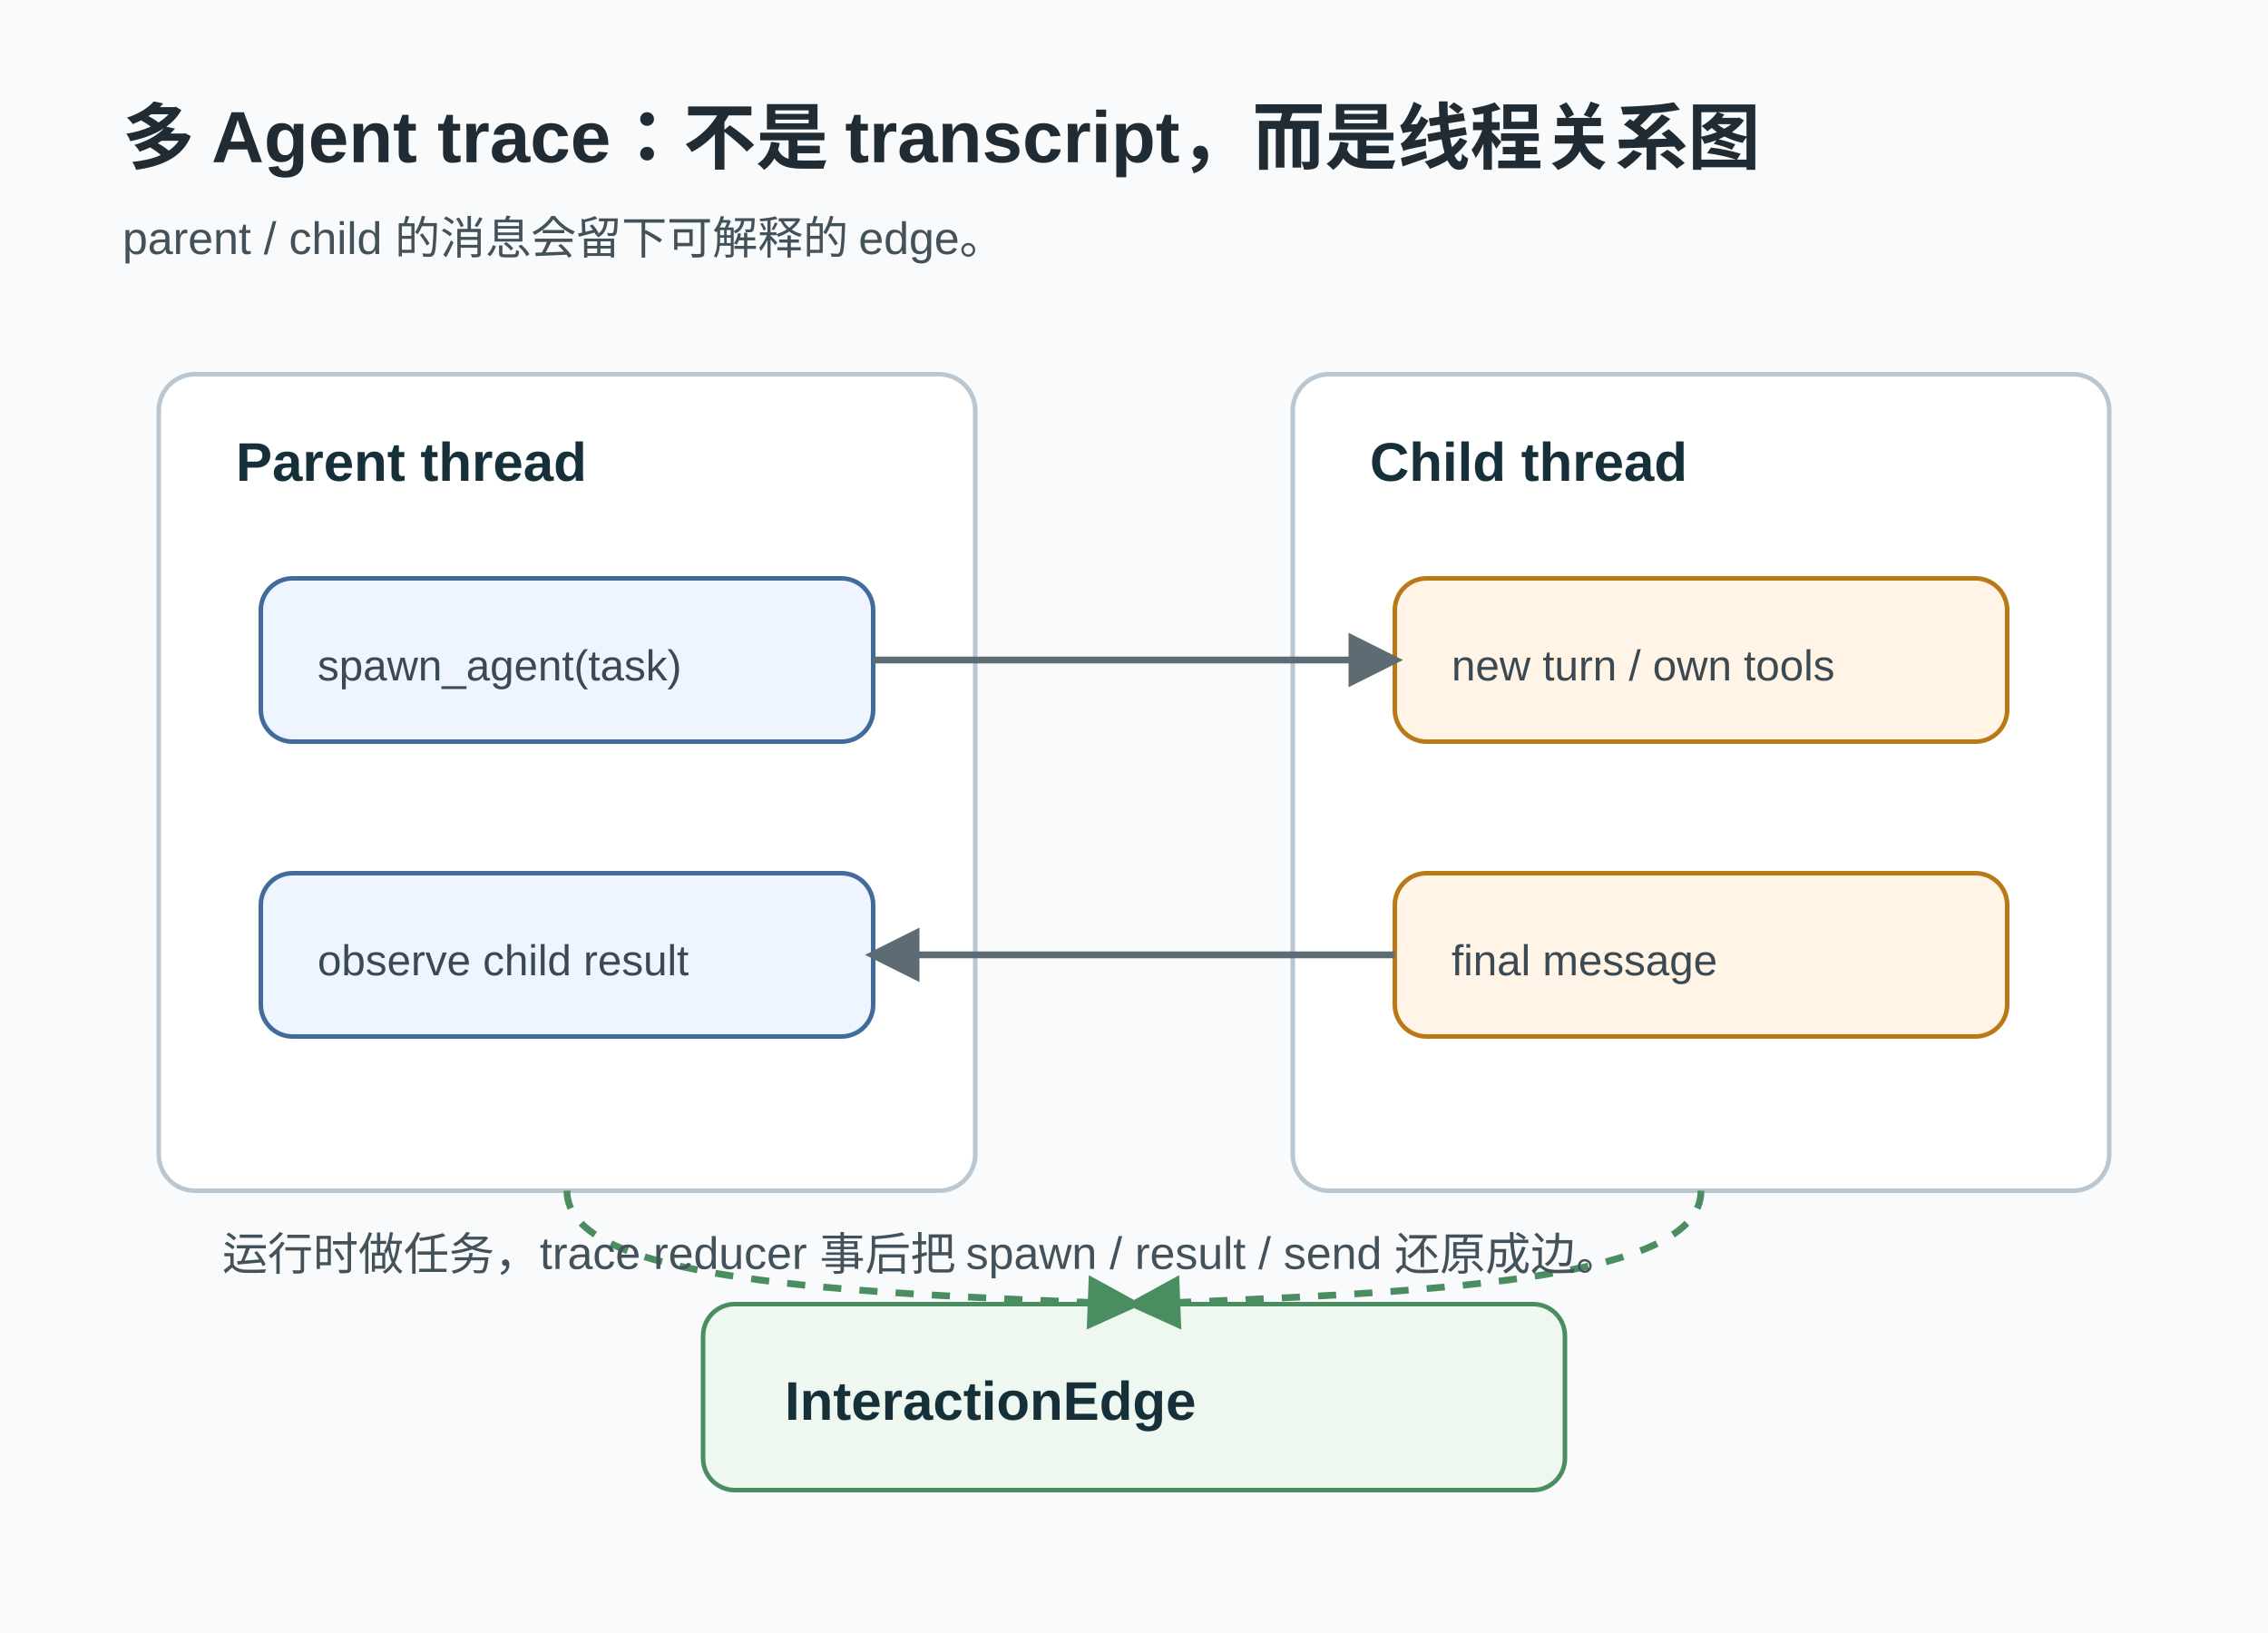
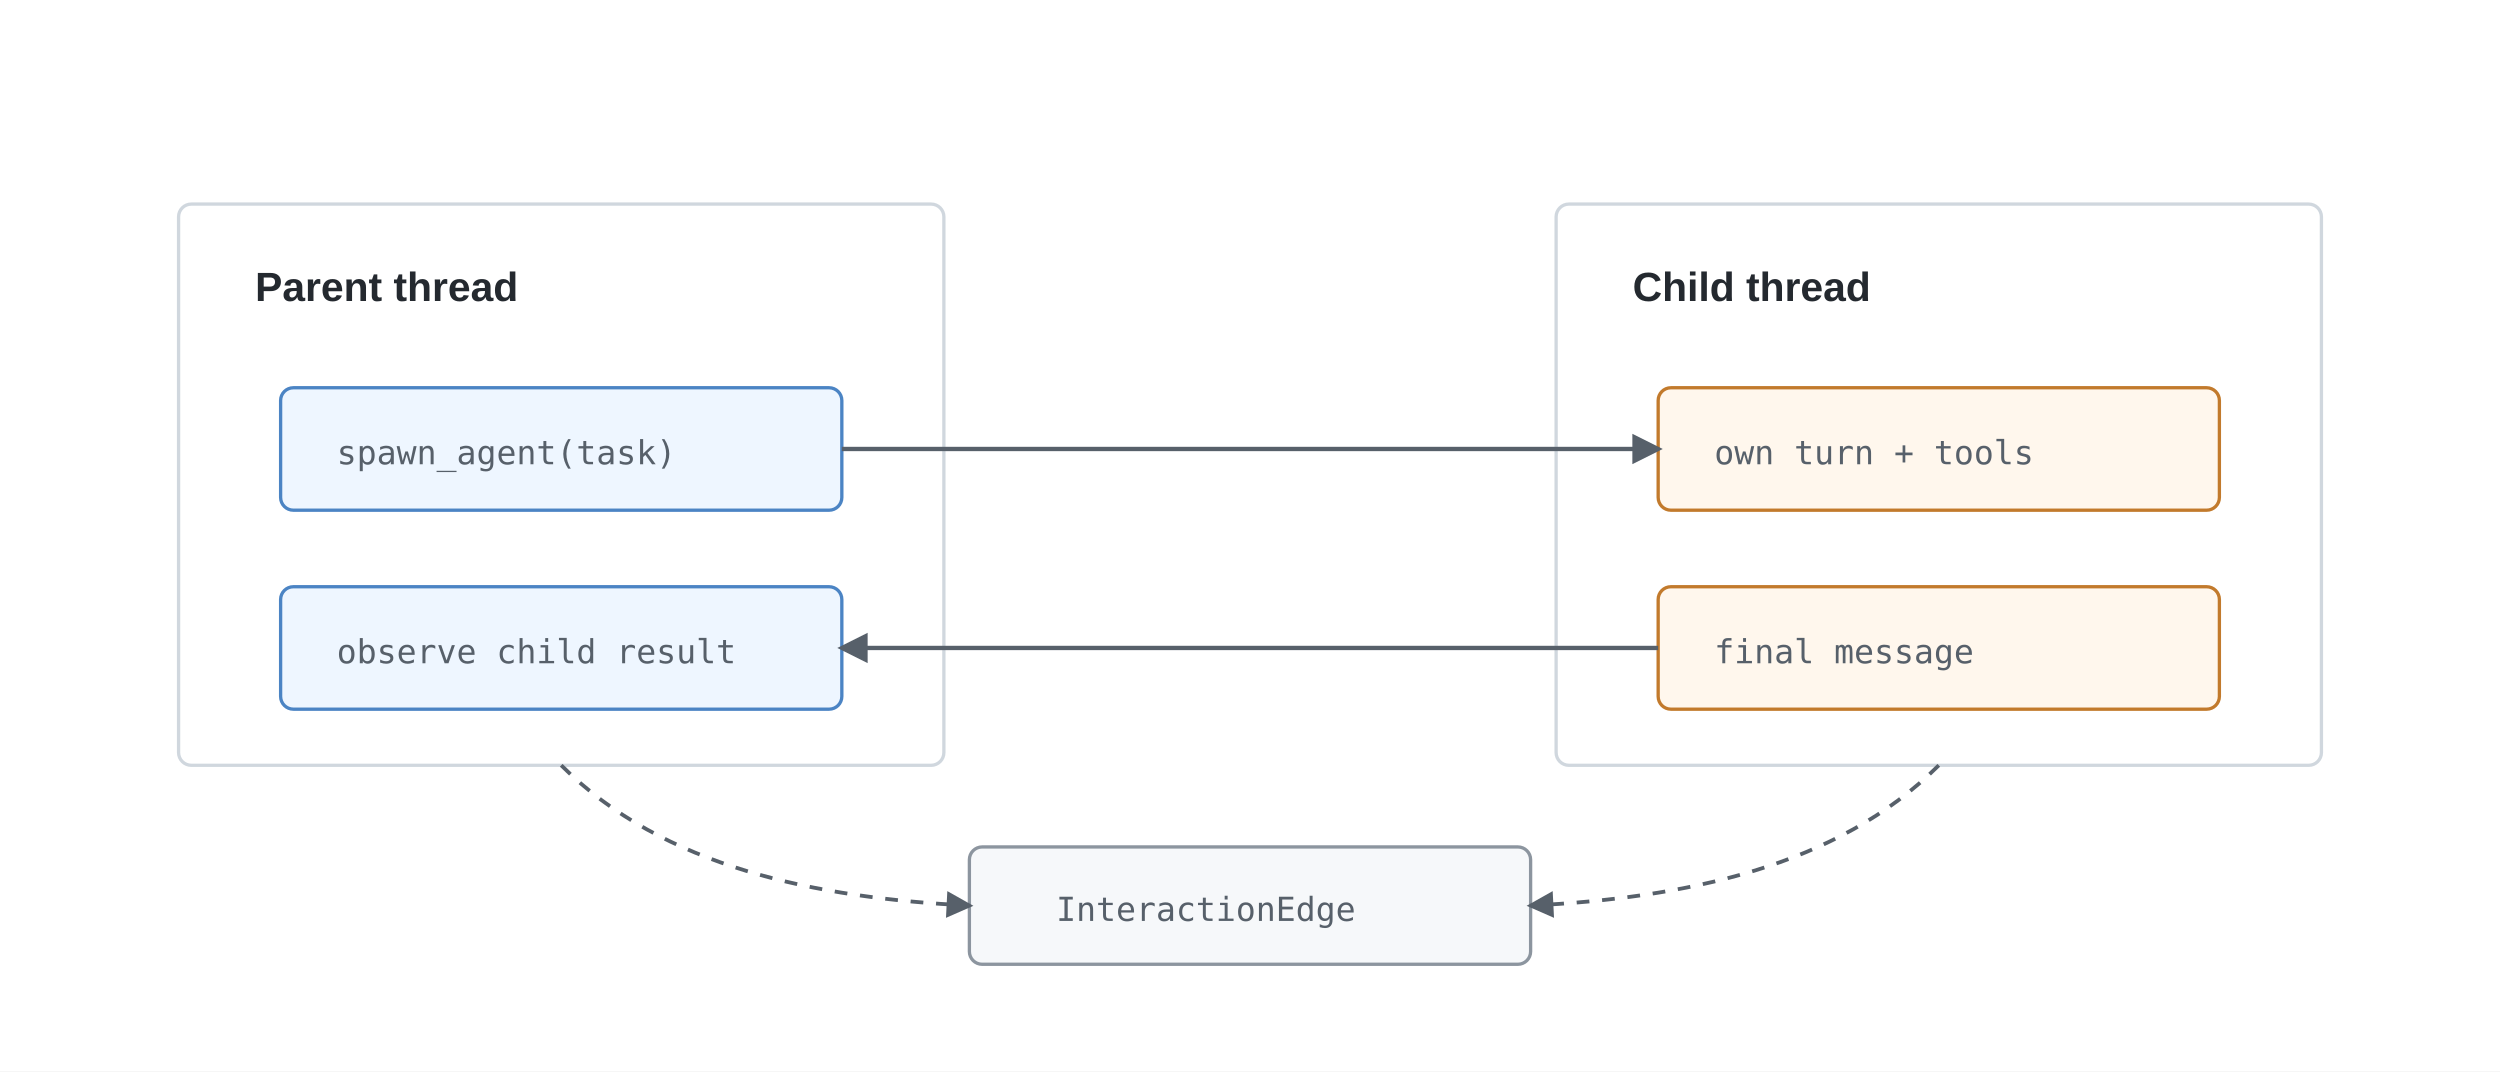
- <svg xmlns="http://www.w3.org/2000/svg" width="1000" height="720" viewBox="0 0 1000 720" role="img" aria-label="Codex multi-agent trace edge example">
+ <svg xmlns="http://www.w3.org/2000/svg" width="980" height="420" viewBox="0 0 980 420" role="img" aria-label="Codex multi-agent trace edge example">
  <defs>
    <style>
-       .bg { fill: #f9fafb; }
-       .title { font: 700 32px Arial, sans-serif; fill: #202b33; }
-       .note { font: 20px Arial, sans-serif; fill: #43515a; }
-       .thread { fill: #ffffff; stroke: #b8c7d1; stroke-width: 2; rx: 16; }
-       .parent { fill: #eef5ff; stroke: #426b9a; stroke-width: 2; rx: 14; }
-       .child { fill: #fff4e5; stroke: #ba7817; stroke-width: 2; rx: 14; }
-       .trace { fill: #eef8f1; stroke: #4a8d61; stroke-width: 2; rx: 14; }
-       .head { font: 700 24px Arial, sans-serif; fill: #16303a; }
-       .body { font: 19px Arial, sans-serif; fill: #3b4a52; }
-       .arrow { stroke: #5d6b73; stroke-width: 3; fill: none; marker-end: url(#arrow); }
-       .dash { stroke: #4a8d61; stroke-width: 3; fill: none; stroke-dasharray: 8 8; marker-end: url(#green); }
+       .bg{fill:#fff}.thread{fill:#fff;stroke:#d0d7de;stroke-width:1.3;rx:5}.parent{fill:#eef6ff;stroke:#4b84c4;stroke-width:1.3;rx:5}.child{fill:#fff7ed;stroke:#c27a2c;stroke-width:1.3;rx:5}.edge{fill:#f6f8fa;stroke:#8c959f;stroke-width:1.3;rx:5}
+       .h{font:700 16px Arial,sans-serif;fill:#24292f}.mono{font:13px Consolas,monospace;fill:#57606a}.arrow{stroke:#57606a;stroke-width:1.7;fill:none;marker-end:url(#arrow)}.dash{stroke:#57606a;stroke-width:1.5;stroke-dasharray:5 5;fill:none;marker-end:url(#arrow)}
    </style>
-     <marker id="arrow" viewBox="0 0 10 10" refX="8.5" refY="5" markerWidth="8" markerHeight="8" orient="auto-start-reverse">
-       <path d="M 0 0 L 10 5 L 0 10 z" fill="#5d6b73" />
-     </marker>
-     <marker id="green" viewBox="0 0 10 10" refX="8.5" refY="5" markerWidth="8" markerHeight="8" orient="auto-start-reverse">
-       <path d="M 0 0 L 10 5 L 0 10 z" fill="#4a8d61" />
+     <marker id="arrow" viewBox="0 0 10 10" refX="8.5" refY="5" markerWidth="7" markerHeight="7" orient="auto">
+       <path d="M0 0L10 5L0 10z" fill="#57606a" />
    </marker>
  </defs>
-   <rect class="bg" width="1000" height="720" />
-   <text x="54" y="72" class="title">多 Agent trace：不是 transcript，而是线程关系图</text>
-   <text x="54" y="112" class="note">parent / child 的消息会留下可解释的 edge。</text>
-   <rect x="70" y="165" width="360" height="360" class="thread" />
-   <text x="104" y="212" class="head">Parent thread</text>
-   <rect x="115" y="255" width="270" height="72" class="parent" />
-   <text x="140" y="300" class="body">spawn_agent(task)</text>
-   <rect x="115" y="385" width="270" height="72" class="parent" />
-   <text x="140" y="430" class="body">observe child result</text>
-   <rect x="570" y="165" width="360" height="360" class="thread" />
-   <text x="604" y="212" class="head">Child thread</text>
-   <rect x="615" y="255" width="270" height="72" class="child" />
-   <text x="640" y="300" class="body">new turn / own tools</text>
-   <rect x="615" y="385" width="270" height="72" class="child" />
-   <text x="640" y="430" class="body">final message</text>
-   <rect x="310" y="575" width="380" height="82" class="trace" />
-   <text x="346" y="626" class="head">InteractionEdge</text>
-   <path d="M385 291 L615 291" class="arrow" />
-   <path d="M615 421 L385 421" class="arrow" />
-   <path d="M250 525 C250 565 370 570 500 575" class="dash" />
-   <path d="M750 525 C750 565 630 570 500 575" class="dash" />
-   <text x="98" y="560" class="note">运行时做任务，trace reducer 事后把 spawn / result / send 还原成边。</text>
+   <rect class="bg" width="980" height="420" />
+   <rect x="70" y="80" width="300" height="220" class="thread" />
+   <text x="100" y="118" class="h">Parent thread</text>
+   <rect x="110" y="152" width="220" height="48" class="parent" />
+   <text x="132" y="182" class="mono">spawn_agent(task)</text>
+   <rect x="110" y="230" width="220" height="48" class="parent" />
+   <text x="132" y="260" class="mono">observe child result</text>
+   <rect x="610" y="80" width="300" height="220" class="thread" />
+   <text x="640" y="118" class="h">Child thread</text>
+   <rect x="650" y="152" width="220" height="48" class="child" />
+   <text x="672" y="182" class="mono">own turn + tools</text>
+   <rect x="650" y="230" width="220" height="48" class="child" />
+   <text x="672" y="260" class="mono">final message</text>
+   <rect x="380" y="332" width="220" height="46" class="edge" />
+   <text x="414" y="361" class="mono">InteractionEdge</text>
+   <path d="M330 176H650" class="arrow" />
+   <path d="M650 254H330" class="arrow" />
+   <path d="M220 300C260 340 320 352 380 355" class="dash" />
+   <path d="M760 300C720 340 660 352 600 355" class="dash" />
</svg>
